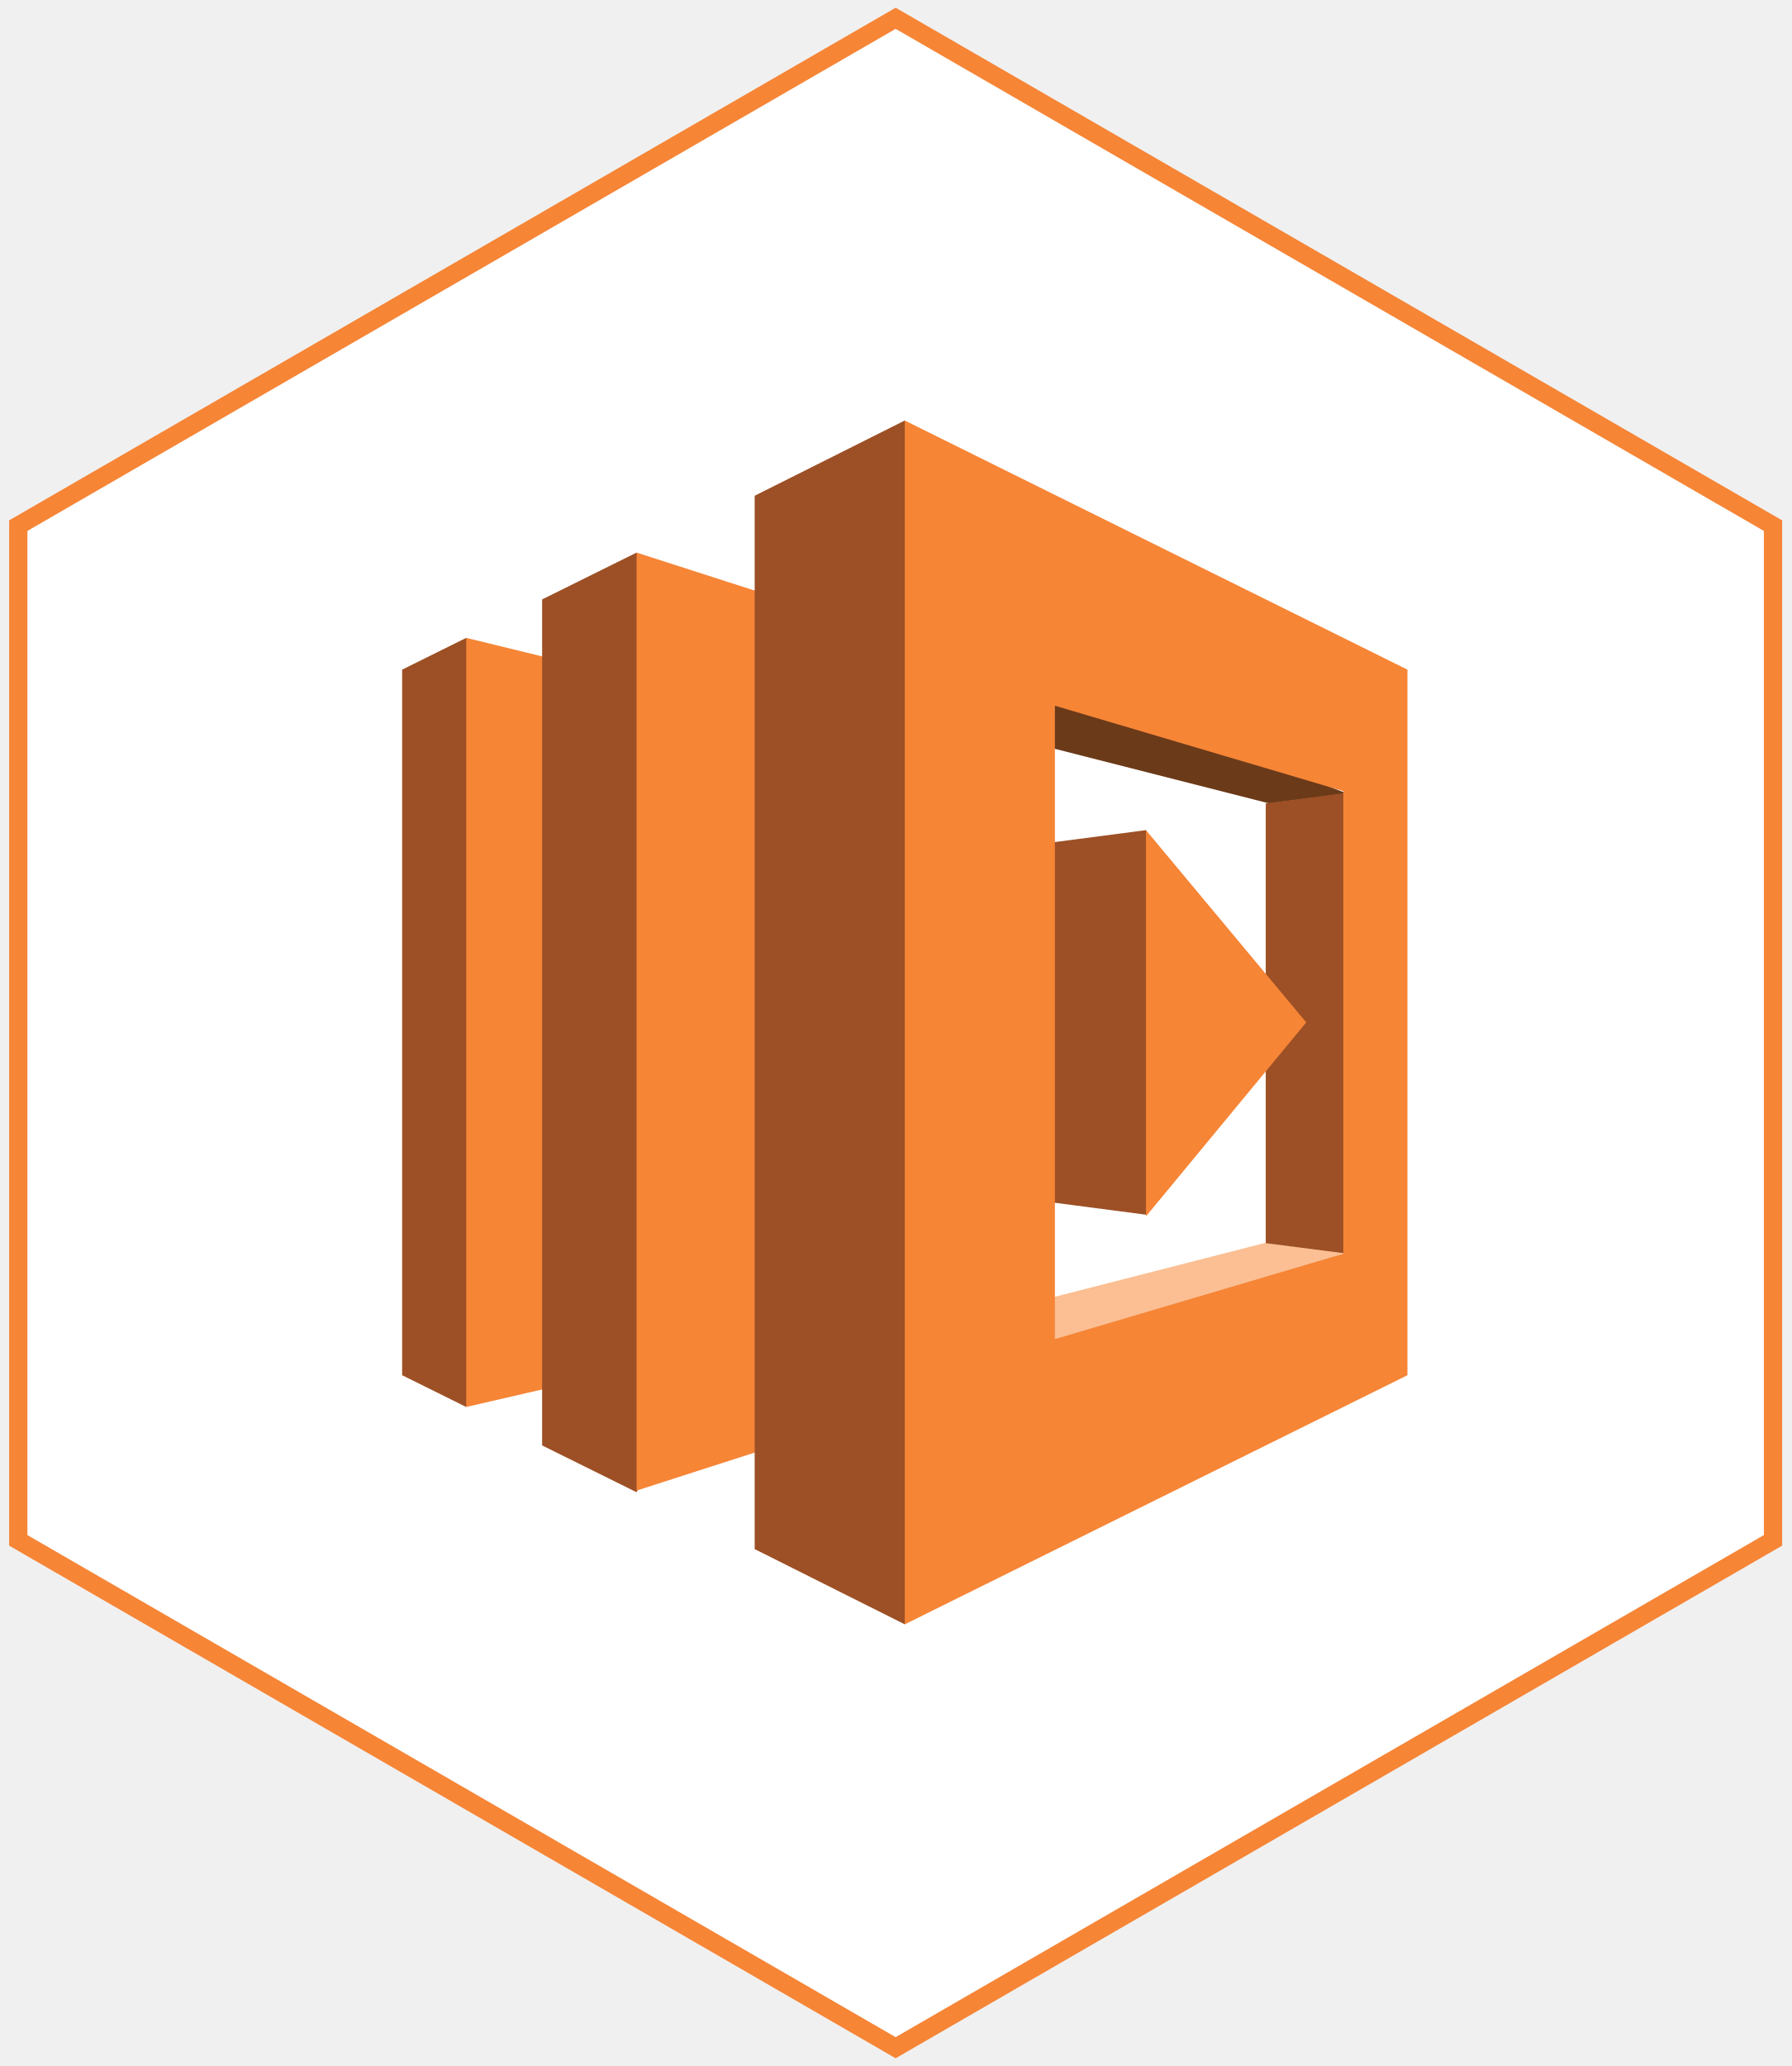
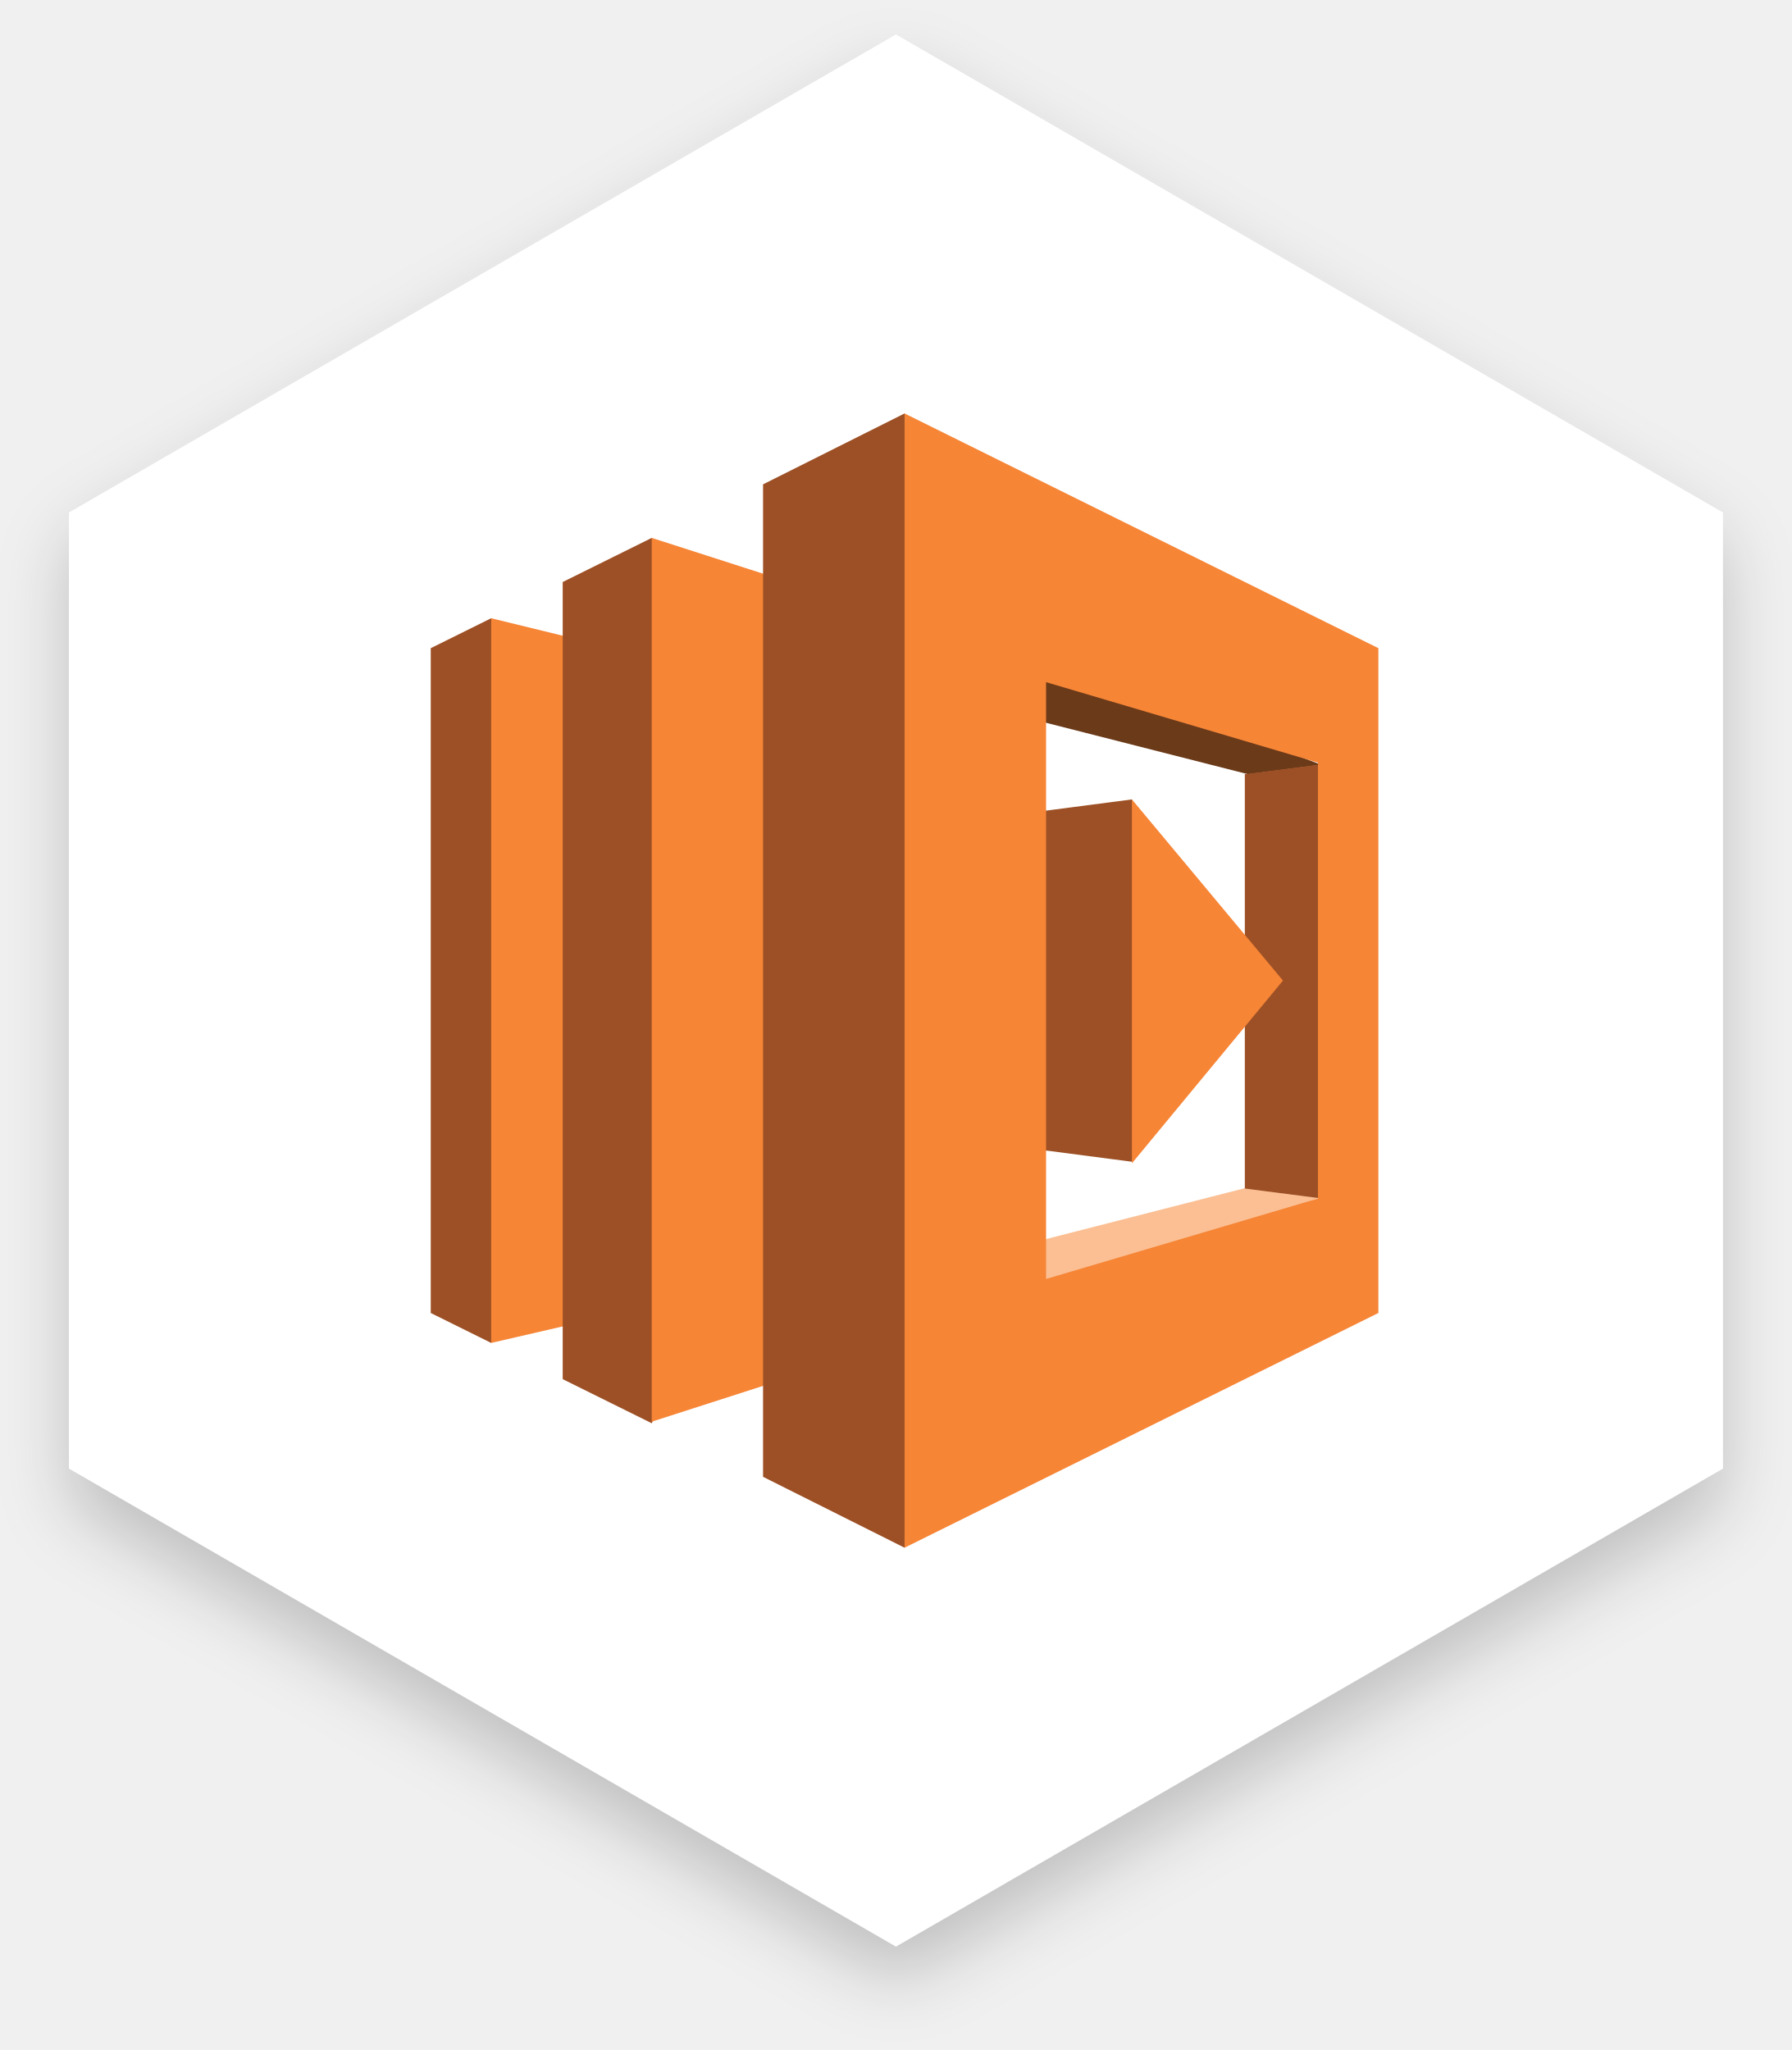
- <svg xmlns="http://www.w3.org/2000/svg" width="98px" height="113px" viewBox="0 0 98 113" version="1.1">
-   <defs />
+ <svg xmlns="http://www.w3.org/2000/svg" xmlns:xlink="http://www.w3.org/1999/xlink" width="104px" height="119px" viewBox="0 0 104 119" version="1.1">
+   <defs>
+     <polygon id="path-1" points="48 0 96 27.75 96 83.25 48 111 -2.35633735e-12 83.25 -2.38653541e-12 27.75" />
+     <filter x="-50%" y="-50%" width="200%" height="200%" filterUnits="objectBoundingBox" id="filter-2">
+       <feOffset dx="0" dy="2" in="SourceAlpha" result="shadowOffsetOuter1" />
+       <feGaussianBlur stdDeviation="2" in="shadowOffsetOuter1" result="shadowBlurOuter1" />
+       <feColorMatrix values="0 0 0 0 0   0 0 0 0 0   0 0 0 0 0  0 0 0 0.2 0" type="matrix" in="shadowBlurOuter1" />
+     </filter>
+   </defs>
  <g id="Page-1" stroke="none" stroke-width="1" fill="none" fill-rule="evenodd">
-     <g id="DesktopHD_Round7_ClientGuides-Copy" transform="translate(-549, -1066)">
+     <g id="DesktopHD_Round7_ClientGuides-Copy" transform="translate(-546, -1065)">
      <g id="clients-copy" transform="translate(389, 1067)">
        <g id="row1">
          <g id="aws_lambda" transform="translate(161, 0)">
-             <polygon id="Polygon-Copy" stroke="#F68536" stroke-linecap="round" fill="#FFFFFF" points="48 0 96 27.75 96 83.25 48 111 -2.35633735e-12 83.25 -2.38653541e-12 27.75" />
+             <g id="Polygon-Copy">
+               <use fill="black" fill-opacity="1" filter="url(#filter-2)" xlink:href="#path-1" />
+               <use fill="#FFFFFF" fill-rule="evenodd" xlink:href="#path-1" />
+             </g>
            <g id="lambda-copy" transform="translate(21, 22)">
              <g id="Group">
                <polyline id="Shape" fill="#9D5025" points="0 52.217 3.507 53.955 4.082 52.942 4.082 12.632 3.507 11.888 0 13.626 0 52.217" />
                <polyline id="Shape" fill="#F68536" points="10.243 13.534 3.507 11.888 3.507 53.955 10.243 52.4 10.243 13.534" />
                <polyline id="Shape" fill="#6B3A19" points="30.915 16.735 35.713 14.266 51.678 20.393 47.433 20.942 30.915 16.735" />
                <polyline id="Shape" fill="#FBBF93" points="31.099 49.108 35.805 51.577 51.77 45.45 47.525 44.901 31.099 49.108" />
                <polyline id="Shape" fill="#9D5025" points="32.299 42.34 40.696 43.438 41.178 42.581 41.178 23.419 40.696 22.405 32.299 23.502 32.299 42.34" />
                <polyline id="Shape" fill="#9D5025" points="7.659 9.785 12.827 7.224 13.392 8.303 13.392 57.484 12.827 58.618 7.659 56.058 7.659 9.785" />
                <polyline id="Shape" fill="#F68536" points="23.347 55.143 12.827 58.527 12.827 7.224 23.347 10.608 23.347 55.143" />
                <polyline id="Shape" fill="#9D5025" points="19.287 61.728 27.5 65.843 28.359 64.865 28.359 1.207 27.5 0 19.287 4.115 19.287 61.728" />
                <polyline id="Shape" fill="#9D5025" points="47.248 20.942 51.493 20.393 51.858 20.918 51.858 44.923 51.493 45.541 47.248 44.993 47.248 20.942" />
                <polyline id="Shape" fill="#F68536" points="40.696 22.405 40.696 43.529 49.463 32.921 40.696 22.405" />
                <path d="M51.493,11.888 L27.5,0 L27.5,65.843 L55,52.217 L55,13.626 L51.493,11.888 L51.493,11.888 Z M51.493,45.573 L35.713,50.243 L35.713,15.599 L51.493,20.27 L51.493,45.573 L51.493,45.573 Z" id="Shape" fill="#F68536" />
              </g>
            </g>
          </g>
        </g>
      </g>
    </g>
  </g>
</svg>
